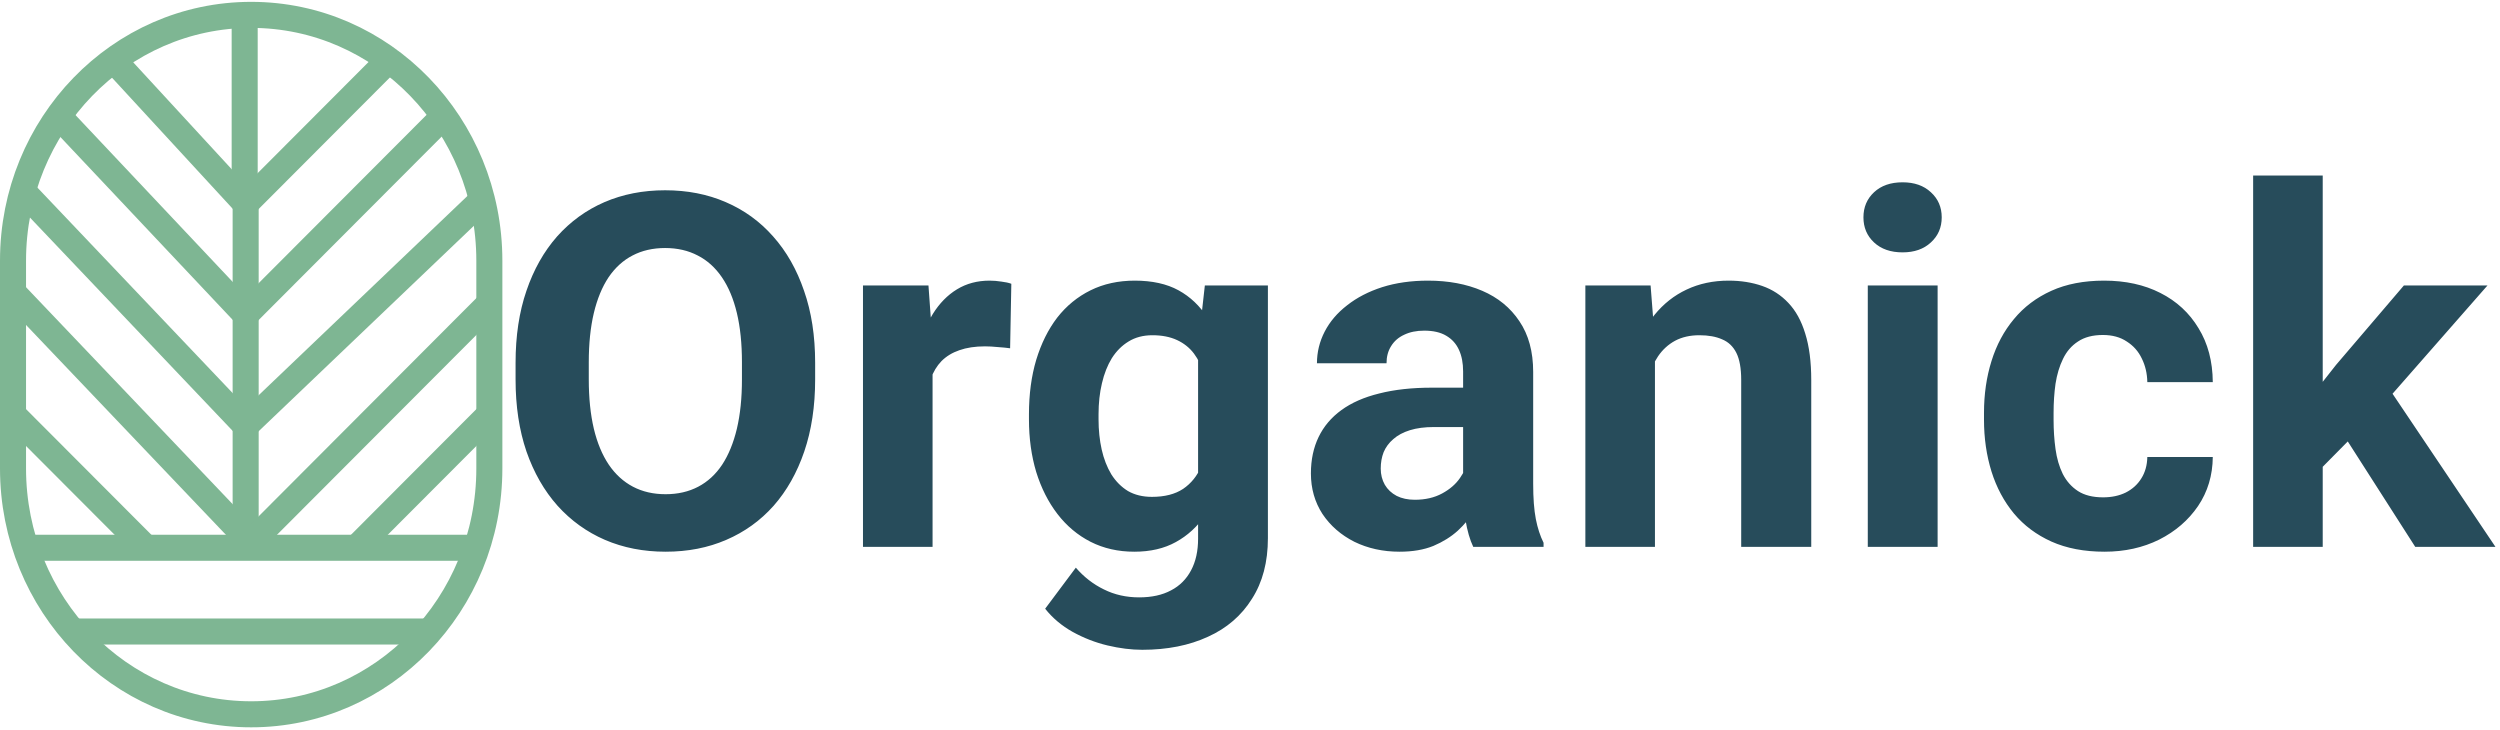
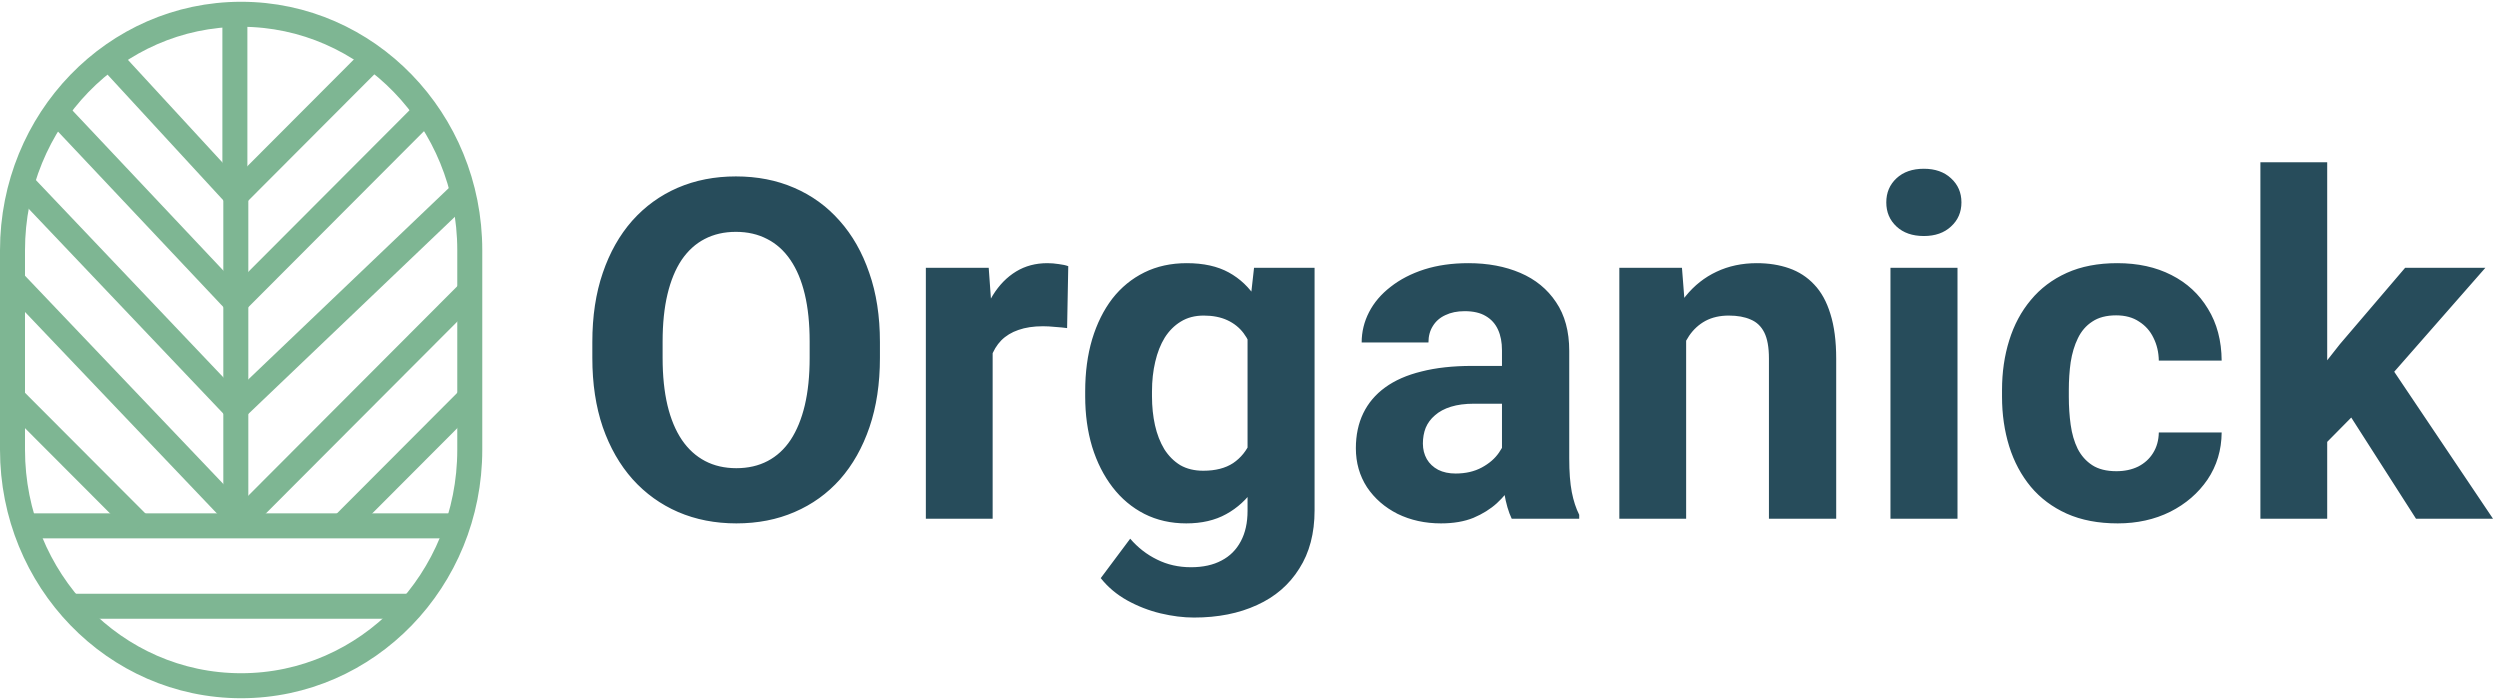
- <svg xmlns="http://www.w3.org/2000/svg" width="192" height="56" viewBox="0 0 192 56" fill="none">
-   <path d="M62.603 27.861V29.142C62.603 31.195 62.325 33.038 61.769 34.671C61.212 36.304 60.426 37.695 59.412 38.846C58.398 39.984 57.185 40.856 55.775 41.462C54.378 42.068 52.825 42.371 51.118 42.371C49.423 42.371 47.871 42.068 46.461 41.462C45.063 40.856 43.851 39.984 42.824 38.846C41.797 37.695 41 36.304 40.431 34.671C39.874 33.038 39.596 31.195 39.596 29.142V27.861C39.596 25.796 39.874 23.953 40.431 22.332C40.987 20.699 41.773 19.308 42.787 18.157C43.814 17.007 45.026 16.129 46.424 15.523C47.834 14.916 49.386 14.613 51.081 14.613C52.788 14.613 54.34 14.916 55.738 15.523C57.148 16.129 58.361 17.007 59.375 18.157C60.402 19.308 61.193 20.699 61.75 22.332C62.319 23.953 62.603 25.796 62.603 27.861ZM56.981 29.142V27.824C56.981 26.389 56.852 25.128 56.592 24.039C56.332 22.951 55.949 22.035 55.441 21.293C54.934 20.551 54.316 19.994 53.586 19.623C52.856 19.24 52.021 19.048 51.081 19.048C50.141 19.048 49.306 19.24 48.576 19.623C47.859 19.994 47.246 20.551 46.739 21.293C46.245 22.035 45.867 22.951 45.607 24.039C45.348 25.128 45.218 26.389 45.218 27.824V29.142C45.218 30.564 45.348 31.826 45.607 32.927C45.867 34.015 46.251 34.937 46.758 35.691C47.265 36.434 47.883 36.996 48.613 37.38C49.343 37.763 50.178 37.955 51.118 37.955C52.058 37.955 52.893 37.763 53.623 37.38C54.353 36.996 54.965 36.434 55.46 35.691C55.955 34.937 56.332 34.015 56.592 32.927C56.852 31.826 56.981 30.564 56.981 29.142ZM71.621 26.303V42H66.277V21.924H71.306L71.621 26.303ZM77.67 21.794L77.577 26.748C77.317 26.711 77.002 26.68 76.631 26.655C76.272 26.618 75.944 26.6 75.647 26.6C74.893 26.6 74.237 26.699 73.681 26.896C73.136 27.082 72.679 27.36 72.308 27.731C71.949 28.102 71.677 28.554 71.491 29.086C71.318 29.618 71.219 30.224 71.194 30.904L70.118 30.57C70.118 29.271 70.248 28.078 70.508 26.989C70.768 25.888 71.145 24.93 71.64 24.113C72.147 23.297 72.765 22.666 73.495 22.221C74.225 21.775 75.06 21.553 76 21.553C76.297 21.553 76.6 21.578 76.909 21.627C77.218 21.664 77.472 21.72 77.67 21.794ZM92.532 21.924H97.375V41.332C97.375 43.163 96.967 44.715 96.15 45.989C95.346 47.276 94.221 48.247 92.773 48.902C91.326 49.57 89.644 49.904 87.727 49.904C86.885 49.904 85.995 49.793 85.055 49.57C84.127 49.348 83.236 49.001 82.383 48.531C81.542 48.061 80.837 47.467 80.268 46.75L82.624 43.596C83.243 44.313 83.96 44.87 84.776 45.266C85.593 45.674 86.496 45.878 87.485 45.878C88.45 45.878 89.267 45.699 89.935 45.34C90.603 44.993 91.116 44.48 91.475 43.8C91.833 43.132 92.013 42.322 92.013 41.369V26.562L92.532 21.924ZM79.024 32.203V31.814C79.024 30.28 79.21 28.888 79.581 27.639C79.965 26.377 80.503 25.295 81.195 24.392C81.9 23.489 82.754 22.79 83.756 22.295C84.758 21.8 85.89 21.553 87.151 21.553C88.487 21.553 89.607 21.8 90.51 22.295C91.413 22.79 92.155 23.495 92.736 24.41C93.318 25.313 93.769 26.383 94.091 27.62C94.425 28.845 94.685 30.187 94.87 31.646V32.5C94.685 33.898 94.406 35.197 94.035 36.397C93.664 37.596 93.175 38.648 92.569 39.551C91.963 40.441 91.209 41.134 90.306 41.629C89.415 42.124 88.351 42.371 87.114 42.371C85.877 42.371 84.758 42.117 83.756 41.61C82.766 41.103 81.919 40.392 81.214 39.477C80.509 38.561 79.965 37.485 79.581 36.248C79.21 35.011 79.024 33.663 79.024 32.203ZM84.368 31.814V32.203C84.368 33.032 84.449 33.805 84.609 34.523C84.77 35.24 85.018 35.877 85.352 36.434C85.698 36.978 86.125 37.405 86.632 37.714C87.151 38.011 87.764 38.159 88.469 38.159C89.446 38.159 90.244 37.955 90.862 37.547C91.481 37.126 91.945 36.551 92.254 35.821C92.563 35.092 92.743 34.25 92.792 33.298V30.867C92.767 30.088 92.662 29.389 92.477 28.77C92.291 28.14 92.031 27.602 91.697 27.156C91.363 26.711 90.93 26.365 90.398 26.117C89.867 25.87 89.236 25.746 88.506 25.746C87.801 25.746 87.189 25.907 86.669 26.229C86.162 26.538 85.735 26.965 85.389 27.509C85.055 28.053 84.801 28.696 84.628 29.439C84.455 30.168 84.368 30.96 84.368 31.814ZM112.367 37.473V28.529C112.367 27.886 112.262 27.336 112.052 26.878C111.841 26.408 111.514 26.043 111.068 25.783C110.635 25.523 110.073 25.394 109.38 25.394C108.786 25.394 108.273 25.499 107.84 25.709C107.407 25.907 107.073 26.198 106.838 26.581C106.603 26.952 106.485 27.391 106.485 27.898H101.142C101.142 27.045 101.34 26.235 101.735 25.468C102.131 24.701 102.706 24.027 103.461 23.445C104.215 22.852 105.112 22.388 106.151 22.054C107.203 21.72 108.378 21.553 109.677 21.553C111.235 21.553 112.621 21.812 113.833 22.332C115.045 22.852 115.998 23.631 116.69 24.67C117.396 25.709 117.748 27.008 117.748 28.566V37.157C117.748 38.258 117.816 39.161 117.952 39.866C118.088 40.559 118.286 41.165 118.546 41.685V42H113.146C112.887 41.456 112.689 40.775 112.553 39.959C112.429 39.13 112.367 38.301 112.367 37.473ZM113.072 29.773L113.109 32.797H110.122C109.417 32.797 108.805 32.877 108.285 33.038C107.766 33.199 107.339 33.428 107.005 33.725C106.671 34.009 106.424 34.343 106.263 34.727C106.114 35.11 106.04 35.531 106.04 35.988C106.04 36.446 106.145 36.86 106.355 37.231C106.566 37.59 106.869 37.875 107.265 38.085C107.66 38.283 108.124 38.382 108.656 38.382C109.46 38.382 110.159 38.221 110.753 37.899C111.347 37.578 111.804 37.182 112.126 36.712C112.46 36.242 112.633 35.797 112.646 35.376L114.056 37.64C113.858 38.147 113.586 38.672 113.239 39.217C112.905 39.761 112.479 40.274 111.959 40.757C111.439 41.227 110.815 41.617 110.085 41.926C109.355 42.223 108.489 42.371 107.487 42.371C106.213 42.371 105.057 42.117 104.018 41.61C102.991 41.091 102.174 40.38 101.568 39.477C100.975 38.561 100.678 37.522 100.678 36.359C100.678 35.308 100.876 34.374 101.271 33.558C101.667 32.741 102.249 32.055 103.016 31.498C103.795 30.929 104.766 30.502 105.929 30.218C107.091 29.921 108.44 29.773 109.974 29.773H113.072ZM127.1 26.21V42H121.756V21.924H126.766L127.1 26.21ZM126.32 31.257H124.873C124.873 29.773 125.065 28.436 125.448 27.249C125.832 26.049 126.37 25.029 127.062 24.188C127.755 23.334 128.578 22.685 129.53 22.239C130.495 21.782 131.571 21.553 132.759 21.553C133.699 21.553 134.559 21.689 135.338 21.961C136.117 22.233 136.785 22.666 137.342 23.26C137.911 23.854 138.344 24.639 138.641 25.616C138.95 26.593 139.104 27.787 139.104 29.197V42H133.724V29.179C133.724 28.288 133.6 27.595 133.353 27.101C133.105 26.606 132.74 26.259 132.258 26.061C131.788 25.851 131.206 25.746 130.514 25.746C129.796 25.746 129.172 25.888 128.64 26.173C128.12 26.457 127.687 26.853 127.341 27.36C127.007 27.855 126.753 28.436 126.58 29.105C126.407 29.773 126.32 30.49 126.32 31.257ZM148.809 21.924V42H143.446V21.924H148.809ZM143.112 16.691C143.112 15.912 143.384 15.269 143.929 14.762C144.473 14.255 145.203 14.001 146.118 14.001C147.021 14.001 147.745 14.255 148.289 14.762C148.846 15.269 149.124 15.912 149.124 16.691C149.124 17.471 148.846 18.114 148.289 18.621C147.745 19.128 147.021 19.382 146.118 19.382C145.203 19.382 144.473 19.128 143.929 18.621C143.384 18.114 143.112 17.471 143.112 16.691ZM161.519 38.196C162.174 38.196 162.756 38.073 163.263 37.825C163.77 37.565 164.166 37.207 164.45 36.749C164.747 36.279 164.902 35.728 164.914 35.098H169.942C169.93 36.508 169.553 37.763 168.811 38.864C168.068 39.953 167.073 40.812 165.823 41.443C164.574 42.062 163.176 42.371 161.63 42.371C160.071 42.371 158.711 42.111 157.548 41.592C156.397 41.072 155.439 40.355 154.672 39.44C153.905 38.512 153.33 37.435 152.946 36.211C152.563 34.974 152.371 33.65 152.371 32.24V31.702C152.371 30.28 152.563 28.956 152.946 27.731C153.33 26.494 153.905 25.418 154.672 24.503C155.439 23.575 156.397 22.852 157.548 22.332C158.698 21.812 160.047 21.553 161.593 21.553C163.238 21.553 164.679 21.868 165.916 22.499C167.165 23.13 168.143 24.033 168.848 25.208C169.565 26.371 169.93 27.75 169.942 29.346H164.914C164.902 28.678 164.759 28.072 164.487 27.527C164.228 26.983 163.844 26.55 163.337 26.229C162.842 25.895 162.23 25.727 161.5 25.727C160.721 25.727 160.084 25.895 159.589 26.229C159.094 26.55 158.711 26.995 158.438 27.564C158.166 28.121 157.975 28.758 157.863 29.476C157.764 30.181 157.715 30.923 157.715 31.702V32.24C157.715 33.02 157.764 33.768 157.863 34.485C157.962 35.203 158.148 35.84 158.42 36.397C158.704 36.953 159.094 37.392 159.589 37.714C160.084 38.035 160.727 38.196 161.519 38.196ZM178.385 13.481V42H173.041V13.481H178.385ZM191.039 21.924L182.318 31.869L177.643 36.601L175.694 32.741L179.405 28.028L184.619 21.924H191.039ZM185.491 42L179.554 32.723L183.246 29.494L191.651 42H185.491Z" fill="#274C5B" />
+ <svg xmlns="http://www.w3.org/2000/svg" width="200" height="56" viewBox="0 0 200 56" fill="none">
+   <path d="M70.394 27.361V28.642C70.394 30.695 70.116 32.538 69.56 34.171C69.003 35.804 68.217 37.195 67.203 38.346C66.189 39.484 64.977 40.356 63.566 40.962C62.169 41.568 60.616 41.871 58.909 41.871C57.215 41.871 55.662 41.568 54.252 40.962C52.854 40.356 51.642 39.484 50.615 38.346C49.589 37.195 48.791 35.804 48.222 34.171C47.665 32.538 47.387 30.695 47.387 28.642V27.361C47.387 25.296 47.665 23.453 48.222 21.832C48.778 20.199 49.564 18.808 50.578 17.657C51.605 16.507 52.817 15.629 54.215 15.023C55.625 14.416 57.177 14.113 58.872 14.113C60.579 14.113 62.132 14.416 63.529 15.023C64.939 15.629 66.152 16.507 67.166 17.657C68.193 18.808 68.984 20.199 69.541 21.832C70.11 23.453 70.394 25.296 70.394 27.361ZM64.772 28.642V27.324C64.772 25.889 64.643 24.628 64.383 23.539C64.123 22.451 63.74 21.535 63.232 20.793C62.725 20.051 62.107 19.494 61.377 19.123C60.647 18.74 59.812 18.548 58.872 18.548C57.932 18.548 57.097 18.74 56.367 19.123C55.65 19.494 55.037 20.051 54.53 20.793C54.035 21.535 53.658 22.451 53.398 23.539C53.139 24.628 53.009 25.889 53.009 27.324V28.642C53.009 30.064 53.139 31.326 53.398 32.427C53.658 33.515 54.042 34.437 54.549 35.191C55.056 35.934 55.675 36.496 56.404 36.88C57.134 37.263 57.969 37.455 58.909 37.455C59.849 37.455 60.684 37.263 61.414 36.88C62.144 36.496 62.756 35.934 63.251 35.191C63.746 34.437 64.123 33.515 64.383 32.427C64.643 31.326 64.772 30.064 64.772 28.642ZM79.412 25.803V41.5H74.068V21.424H79.097L79.412 25.803ZM85.461 21.294L85.368 26.248C85.108 26.211 84.793 26.18 84.422 26.155C84.063 26.118 83.735 26.1 83.439 26.1C82.684 26.1 82.028 26.199 81.472 26.396C80.927 26.582 80.47 26.86 80.099 27.232C79.74 27.603 79.468 28.054 79.282 28.586C79.109 29.118 79.01 29.724 78.985 30.404L77.909 30.07C77.909 28.771 78.039 27.578 78.299 26.489C78.559 25.388 78.936 24.43 79.431 23.613C79.938 22.797 80.556 22.166 81.286 21.721C82.016 21.275 82.851 21.053 83.791 21.053C84.088 21.053 84.391 21.078 84.7 21.127C85.009 21.164 85.263 21.22 85.461 21.294ZM100.323 21.424H105.166V40.832C105.166 42.663 104.758 44.215 103.941 45.489C103.137 46.776 102.012 47.747 100.564 48.402C99.117 49.07 97.435 49.404 95.518 49.404C94.676 49.404 93.786 49.293 92.846 49.07C91.918 48.848 91.027 48.501 90.174 48.031C89.333 47.561 88.628 46.968 88.059 46.25L90.415 43.096C91.034 43.813 91.751 44.37 92.567 44.766C93.384 45.174 94.287 45.378 95.276 45.378C96.241 45.378 97.058 45.199 97.726 44.84C98.394 44.493 98.907 43.98 99.266 43.3C99.624 42.632 99.804 41.822 99.804 40.869V26.062L100.323 21.424ZM86.815 31.703V31.314C86.815 29.78 87.001 28.388 87.372 27.139C87.755 25.877 88.294 24.795 88.986 23.892C89.691 22.989 90.545 22.29 91.547 21.795C92.549 21.3 93.681 21.053 94.942 21.053C96.278 21.053 97.398 21.3 98.301 21.795C99.204 22.29 99.946 22.995 100.527 23.91C101.109 24.813 101.56 25.883 101.882 27.12C102.216 28.345 102.476 29.687 102.661 31.146V32C102.476 33.398 102.197 34.697 101.826 35.897C101.455 37.096 100.966 38.148 100.36 39.051C99.754 39.941 99 40.634 98.097 41.129C97.206 41.624 96.142 41.871 94.905 41.871C93.668 41.871 92.549 41.617 91.547 41.11C90.557 40.603 89.71 39.892 89.005 38.977C88.3 38.061 87.755 36.985 87.372 35.748C87.001 34.511 86.815 33.163 86.815 31.703ZM92.159 31.314V31.703C92.159 32.532 92.24 33.305 92.4 34.023C92.561 34.74 92.809 35.377 93.143 35.934C93.489 36.478 93.916 36.905 94.423 37.214C94.942 37.511 95.555 37.659 96.26 37.659C97.237 37.659 98.035 37.455 98.653 37.047C99.272 36.626 99.736 36.051 100.045 35.321C100.354 34.592 100.534 33.75 100.583 32.798V30.367C100.558 29.588 100.453 28.889 100.268 28.27C100.082 27.64 99.822 27.102 99.488 26.656C99.154 26.211 98.721 25.865 98.189 25.617C97.658 25.37 97.027 25.246 96.297 25.246C95.592 25.246 94.98 25.407 94.46 25.729C93.953 26.038 93.526 26.465 93.18 27.009C92.846 27.553 92.592 28.196 92.419 28.939C92.246 29.668 92.159 30.46 92.159 31.314ZM120.158 36.973V28.029C120.158 27.386 120.053 26.836 119.843 26.378C119.632 25.908 119.305 25.543 118.859 25.283C118.426 25.023 117.864 24.894 117.171 24.894C116.577 24.894 116.064 24.999 115.631 25.209C115.198 25.407 114.864 25.698 114.629 26.081C114.394 26.452 114.276 26.891 114.276 27.398H108.933C108.933 26.545 109.131 25.735 109.526 24.968C109.922 24.201 110.497 23.527 111.252 22.945C112.007 22.352 112.903 21.888 113.942 21.554C114.994 21.22 116.169 21.053 117.468 21.053C119.026 21.053 120.412 21.312 121.624 21.832C122.836 22.352 123.789 23.131 124.481 24.17C125.187 25.209 125.539 26.508 125.539 28.066V36.657C125.539 37.758 125.607 38.661 125.743 39.366C125.879 40.059 126.077 40.665 126.337 41.185V41.5H120.938C120.678 40.956 120.48 40.275 120.344 39.459C120.22 38.63 120.158 37.801 120.158 36.973ZM120.863 29.273L120.9 32.297H117.913C117.208 32.297 116.596 32.377 116.076 32.538C115.557 32.699 115.13 32.928 114.796 33.225C114.462 33.509 114.215 33.843 114.054 34.227C113.905 34.61 113.831 35.031 113.831 35.488C113.831 35.946 113.936 36.36 114.146 36.731C114.357 37.09 114.66 37.375 115.056 37.585C115.451 37.783 115.915 37.882 116.447 37.882C117.251 37.882 117.95 37.721 118.544 37.399C119.138 37.078 119.595 36.682 119.917 36.212C120.251 35.742 120.424 35.297 120.437 34.876L121.847 37.14C121.649 37.647 121.377 38.172 121.03 38.717C120.696 39.261 120.27 39.774 119.75 40.257C119.23 40.727 118.606 41.117 117.876 41.426C117.146 41.723 116.28 41.871 115.278 41.871C114.004 41.871 112.848 41.617 111.809 41.11C110.782 40.591 109.965 39.88 109.359 38.977C108.766 38.061 108.469 37.022 108.469 35.859C108.469 34.808 108.667 33.874 109.062 33.058C109.458 32.241 110.04 31.555 110.807 30.998C111.586 30.429 112.557 30.002 113.72 29.718C114.882 29.421 116.231 29.273 117.765 29.273H120.863ZM134.891 25.71V41.5H129.547V21.424H134.557L134.891 25.71ZM134.111 30.757H132.664C132.664 29.273 132.856 27.936 133.239 26.749C133.623 25.549 134.161 24.529 134.854 23.688C135.546 22.834 136.369 22.185 137.321 21.739C138.286 21.282 139.362 21.053 140.55 21.053C141.49 21.053 142.35 21.189 143.129 21.461C143.908 21.733 144.576 22.166 145.133 22.76C145.702 23.354 146.135 24.139 146.432 25.116C146.741 26.093 146.896 27.287 146.896 28.697V41.5H141.515V28.679C141.515 27.788 141.391 27.095 141.144 26.601C140.896 26.106 140.531 25.759 140.049 25.561C139.579 25.351 138.997 25.246 138.305 25.246C137.587 25.246 136.963 25.388 136.431 25.673C135.911 25.957 135.478 26.353 135.132 26.86C134.798 27.355 134.544 27.936 134.371 28.605C134.198 29.273 134.111 29.99 134.111 30.757ZM156.6 21.424V41.5H151.237V21.424H156.6ZM150.903 16.191C150.903 15.412 151.175 14.769 151.72 14.262C152.264 13.755 152.994 13.501 153.909 13.501C154.812 13.501 155.536 13.755 156.08 14.262C156.637 14.769 156.915 15.412 156.915 16.191C156.915 16.971 156.637 17.614 156.08 18.121C155.536 18.628 154.812 18.882 153.909 18.882C152.994 18.882 152.264 18.628 151.72 18.121C151.175 17.614 150.903 16.971 150.903 16.191ZM169.31 37.696C169.965 37.696 170.547 37.573 171.054 37.325C171.561 37.065 171.957 36.707 172.241 36.249C172.538 35.779 172.693 35.228 172.705 34.598H177.733C177.721 36.008 177.344 37.263 176.602 38.364C175.859 39.453 174.864 40.312 173.614 40.943C172.365 41.562 170.967 41.871 169.421 41.871C167.862 41.871 166.502 41.611 165.339 41.092C164.188 40.572 163.23 39.855 162.463 38.94C161.696 38.012 161.121 36.936 160.737 35.711C160.354 34.474 160.162 33.15 160.162 31.74V31.202C160.162 29.78 160.354 28.456 160.737 27.232C161.121 25.994 161.696 24.918 162.463 24.003C163.23 23.075 164.188 22.352 165.339 21.832C166.489 21.312 167.838 21.053 169.384 21.053C171.029 21.053 172.47 21.368 173.707 21.999C174.956 22.63 175.934 23.533 176.639 24.708C177.356 25.871 177.721 27.25 177.733 28.846H172.705C172.693 28.178 172.55 27.572 172.278 27.027C172.019 26.483 171.635 26.05 171.128 25.729C170.633 25.395 170.021 25.228 169.291 25.228C168.512 25.228 167.875 25.395 167.38 25.729C166.885 26.05 166.502 26.495 166.229 27.064C165.957 27.621 165.766 28.258 165.654 28.976C165.555 29.681 165.506 30.423 165.506 31.202V31.74C165.506 32.52 165.555 33.268 165.654 33.985C165.753 34.703 165.939 35.34 166.211 35.897C166.495 36.453 166.885 36.892 167.38 37.214C167.875 37.535 168.518 37.696 169.31 37.696ZM186.176 12.982V41.5H180.832V12.982H186.176ZM198.83 21.424L190.109 31.369L185.434 36.101L183.485 32.241L187.196 27.528L192.41 21.424H198.83ZM193.282 41.5L187.345 32.223L191.037 28.994L199.442 41.5H193.282Z" fill="#274C5B" />
  <path d="M1.851 42.068H19.291H36.731" stroke="#7EB693" stroke-width="2" stroke-miterlimit="10" />
  <path d="M5.791 48.5L19.291 48.5L32.791 48.5" stroke="#7EB693" stroke-width="2" stroke-miterlimit="10" />
  <path d="M18.791 1.5L18.791 8.5L18.791 15.5" stroke="#7EB693" stroke-width="2" stroke-miterlimit="10" />
  <path d="M18.866 14.784V41.216" stroke="#7EB693" stroke-width="2" stroke-miterlimit="10" />
  <path d="M29.925 4.553L18.866 15.637" stroke="#7EB693" stroke-width="2" stroke-miterlimit="10" />
  <path d="M34.179 8.816L18.866 24.163" stroke="#7EB693" stroke-width="2" stroke-miterlimit="10" />
  <path d="M36.731 15.637L18.866 32.689" stroke="#7EB693" stroke-width="2" stroke-miterlimit="10" />
  <path d="M37.582 23.311L18.866 42.069" stroke="#7EB693" stroke-width="2" stroke-miterlimit="10" />
  <path d="M37.582 31.837L27.373 42.069" stroke="#7EB693" stroke-width="2" stroke-miterlimit="10" />
  <path d="M1 31.837L11.209 42.069" stroke="#7EB693" stroke-width="2" stroke-miterlimit="10" />
  <path d="M8.657 4.553L18.866 15.637" stroke="#7EB693" stroke-width="2" stroke-miterlimit="10" />
  <path d="M4.403 8.816L18.866 24.163" stroke="#7EB693" stroke-width="2" stroke-miterlimit="10" />
  <path d="M1.851 14.784L18.866 32.69" stroke="#7EB693" stroke-width="2" stroke-miterlimit="10" />
  <path d="M1 22.458L18.866 41.216" stroke="#7EB693" stroke-width="2" stroke-miterlimit="10" />
  <path d="M19.291 54.858C9.19 54.858 1 46.406 1 35.977V20.023C1 9.596 9.19 1.142 19.291 1.142C29.394 1.142 37.582 9.596 37.582 20.023V35.977C37.584 46.406 29.394 54.858 19.291 54.858Z" stroke="#7EB693" stroke-width="2" stroke-miterlimit="10" />
</svg>
